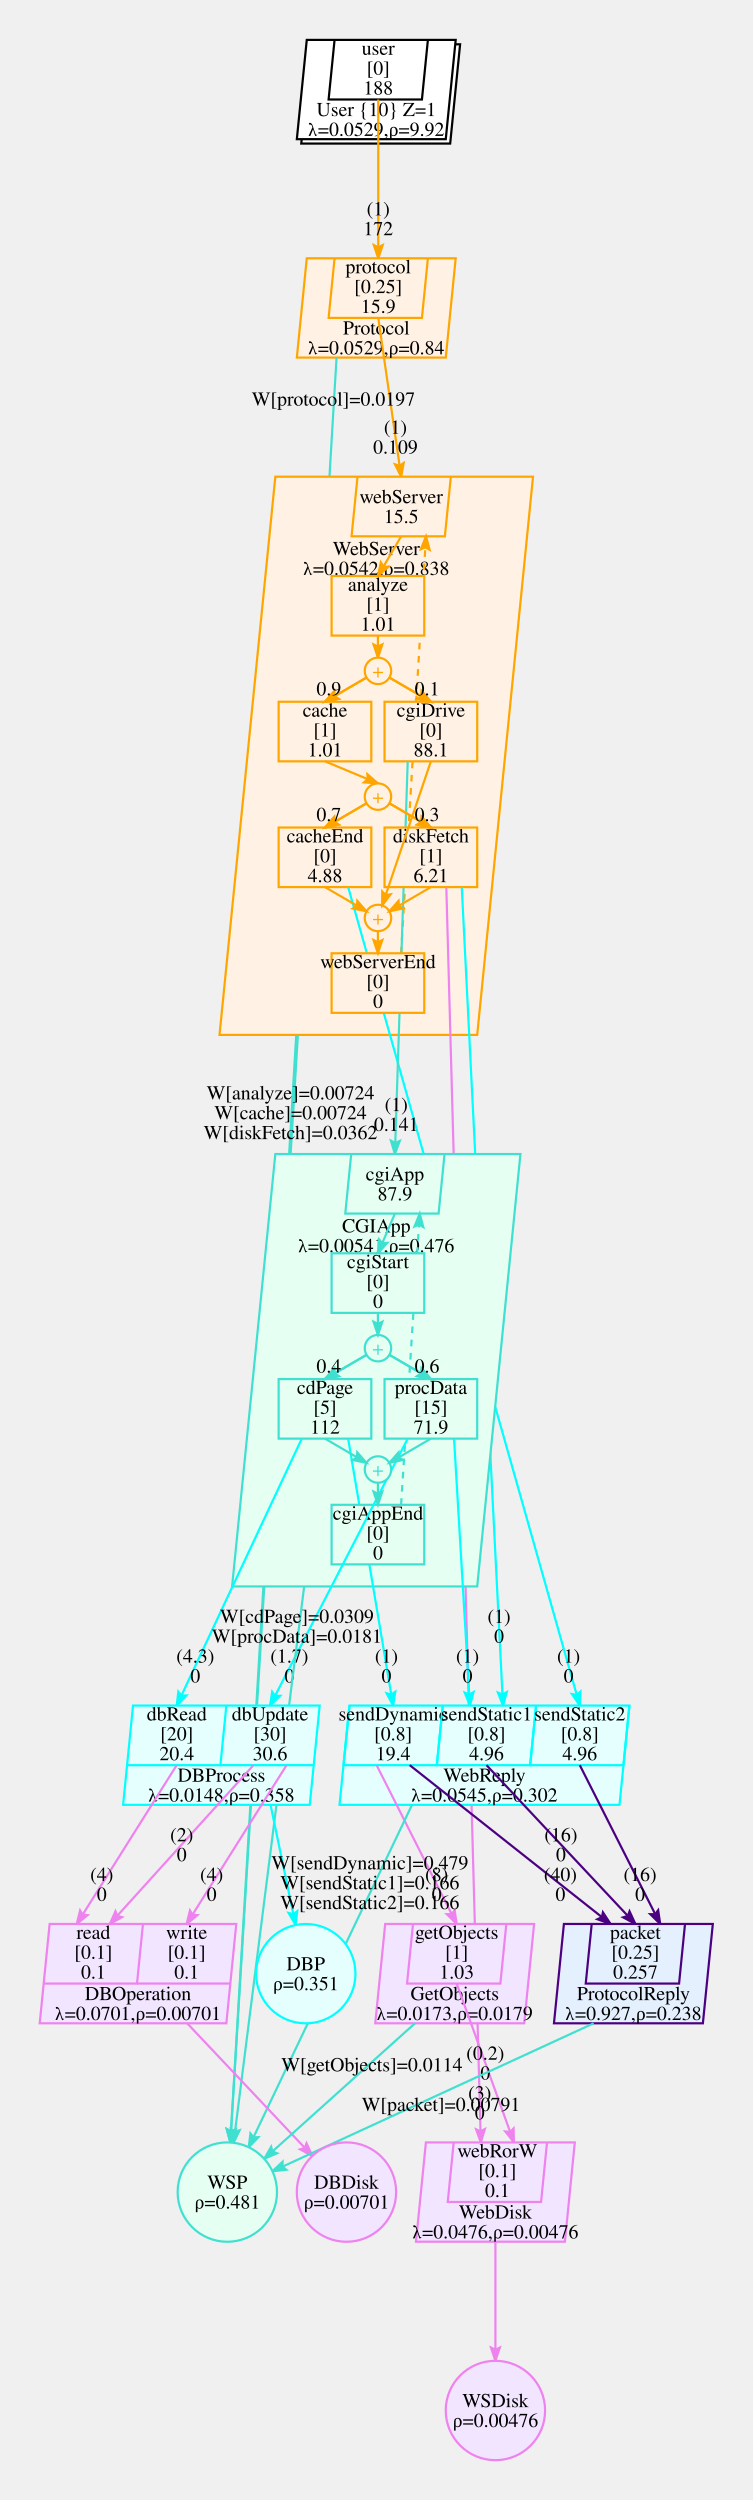
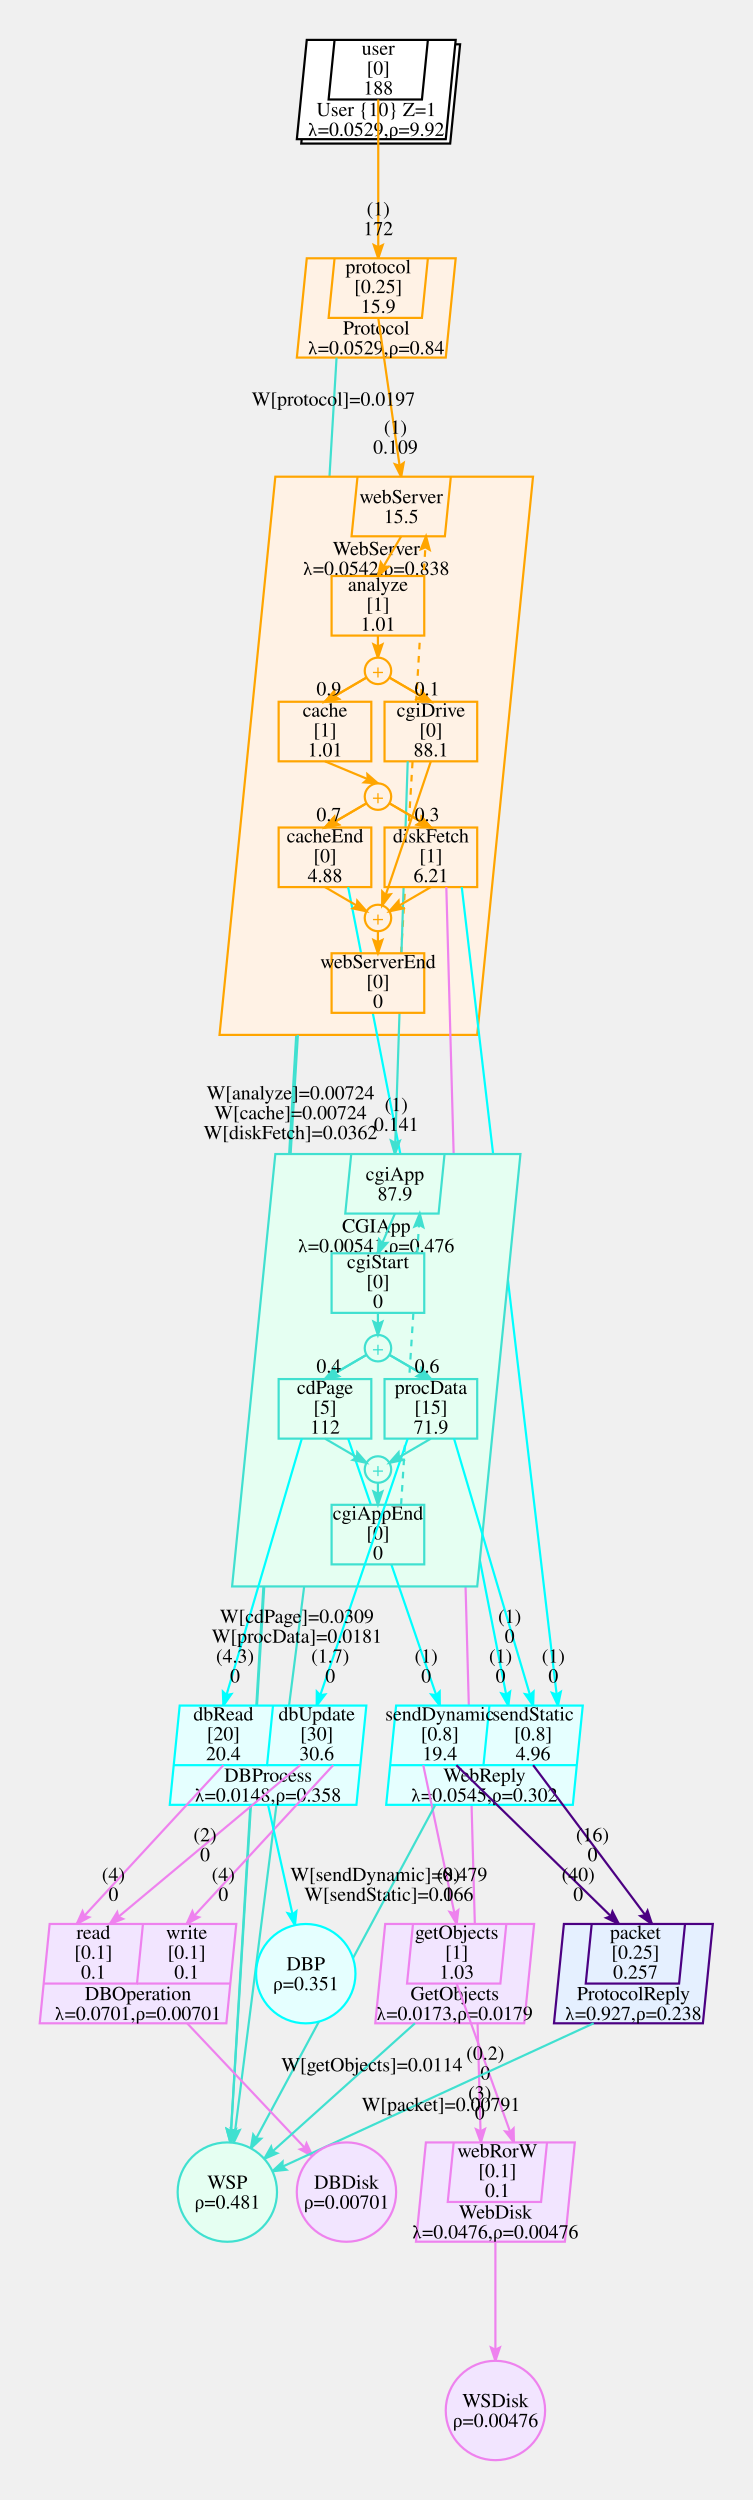
<svg xmlns="http://www.w3.org/2000/svg" width="4.737in" height="15.736in" viewBox="0 0 8528 28325">
  <polygon fill="#ffffff" stroke="black" stroke-width="25" points="3526.25,500 5213.75,500 5101.25,1625 3413.75,1625 " />
  <polygon fill="#ffffff" stroke="black" stroke-width="25" points="3476.25,450 5163.75,450 5051.25,1575 3363.75,1575 " />
  <text x="4264" y="1538" font-family="Times" font-style="Roman" font-size="225" fill="black" text-anchor="middle">λ=0.0529,ρ=9.92</text>
  <text x="4264" y="1313" font-family="Times" font-style="Roman" font-size="225" fill="black" text-anchor="middle">User {10} Z=1</text>
  <polyline stroke="black" stroke-width="25" fill="none" points="3791.25,450 3723.75,1125 4781.25,1125 4848.75,450 " />
  <text x="4286" y="1069" font-family="Times" font-style="Roman" font-size="225" fill="black" text-anchor="middle">188</text>
  <text x="4286" y="844" font-family="Times" font-style="Roman" font-size="225" fill="black" text-anchor="middle">[0]</text>
  <text x="4286" y="619" font-family="Times" font-style="Roman" font-size="225" fill="black" text-anchor="middle">user</text>
  <line x1="4286.25" y1="1125" x2="4286.25" y2="2925" stroke="Orange" stroke-width="25" />
  <polygon fill="Orange" stroke="Orange" stroke-width="25" points="4286.25,2925 4336.25,2775 4286.25,2800 4236.25,2775 " />
  <text x="4286" y="2663" font-family="Times" font-style="Roman" font-size="225" fill="black" text-anchor="middle">172</text>
  <text x="4286" y="2438" font-family="Times" font-style="Roman" font-size="225" fill="black" text-anchor="middle">(1)</text>
  <polygon fill="#fff2e5" stroke="Orange" stroke-width="25" points="3476.25,2925 5163.75,2925 5051.25,4050 3363.75,4050 " />
  <text x="4264" y="4013" font-family="Times" font-style="Roman" font-size="225" fill="black" text-anchor="middle">λ=0.0529,ρ=0.84</text>
  <text x="4264" y="3788" font-family="Times" font-style="Roman" font-size="225" fill="black" text-anchor="middle">Protocol</text>
  <polyline stroke="Orange" stroke-width="25" fill="none" points="3791.25,2925 3723.75,3600 4781.25,3600 4848.75,2925 " />
  <text x="4286" y="3544" font-family="Times" font-style="Roman" font-size="225" fill="black" text-anchor="middle">15.9</text>
  <text x="4286" y="3319" font-family="Times" font-style="Roman" font-size="225" fill="black" text-anchor="middle">[0.25]</text>
  <text x="4286" y="3094" font-family="Times" font-style="Roman" font-size="225" fill="black" text-anchor="middle">protocol</text>
  <line x1="4286.25" y1="3600" x2="4546.25" y2="5400" stroke="Orange" stroke-width="25" />
  <polygon fill="Orange" stroke="Orange" stroke-width="25" points="4546.25,5400 4574.29,5244.39 4528.38,5276.28 4475.32,5258.69 " />
  <text x="4481" y="5138" font-family="Times" font-style="Roman" font-size="225" fill="black" text-anchor="middle">0.109</text>
  <text x="4481" y="4913" font-family="Times" font-style="Roman" font-size="225" fill="black" text-anchor="middle">(1)</text>
  <line x1="3813.75" y1="4050" x2="2609.68" y2="24276" stroke="Turquoise" stroke-width="25" />
  <polygon fill="Turquoise" stroke="Turquoise" stroke-width="25" points="2609.68,24276 2668.5,24129.2 2617.11,24151.2 2568.68,24123.3 " />
  <text x="3778" y="4594" font-family="Times" font-style="Roman" font-size="225" fill="black" text-anchor="middle">W[protocol]=0.0197</text>
  <polygon fill="#fff2e5" stroke="Orange" stroke-width="25" points="3120,5400 6040,5400 5407.5,11725 2487.5,11725 " />
  <text x="4264" y="6513" font-family="Times" font-style="Roman" font-size="225" fill="black" text-anchor="middle">λ=0.0542,ρ=0.838</text>
  <text x="4264" y="6288" font-family="Times" font-style="Roman" font-size="225" fill="black" text-anchor="middle">WebServer</text>
  <polyline stroke="Orange" stroke-width="25" fill="none" points="4051.25,5400 3983.75,6075 5041.25,6075 5108.75,5400 " />
  <text x="4546" y="5925" font-family="Times" font-style="Roman" font-size="225" fill="black" text-anchor="middle">15.5</text>
  <text x="4546" y="5700" font-family="Times" font-style="Roman" font-size="225" fill="black" text-anchor="middle">webServer</text>
  <line x1="4546.25" y1="6075" x2="4282.5" y2="6525" stroke="Orange" stroke-width="25" />
  <polygon fill="Orange" stroke="Orange" stroke-width="25" points="4282.5,6525 4401.49,6420.87 4345.71,6417.16 4315.21,6370.31 " />
  <line x1="4545" y1="10800" x2="4827.5" y2="6075" stroke-dasharray="75" stroke="Orange" stroke-width="25" />
  <polygon fill="Orange" stroke="Orange" stroke-width="25" points="4827.5,6075 4768.64,6221.75 4820.04,6199.78 4868.46,6227.72 " />
  <polygon fill="#fff2e5" stroke="Orange" stroke-width="25" points="3757.5,7200 3757.5,6525 4807.5,6525 4807.5,7200 3757.5,7200 " />
  <text x="4283" y="7144" font-family="Times" font-style="Roman" font-size="225" fill="black" text-anchor="middle">1.01</text>
  <text x="4283" y="6919" font-family="Times" font-style="Roman" font-size="225" fill="black" text-anchor="middle">[1]</text>
  <text x="4283" y="6694" font-family="Times" font-style="Roman" font-size="225" fill="black" text-anchor="middle">analyze</text>
  <polygon fill="#fff2e5" stroke="Orange" stroke-width="25" points="3157.5,8625 3157.5,7950 4207.5,7950 4207.5,8625 3157.5,8625 " />
  <text x="3683" y="8569" font-family="Times" font-style="Roman" font-size="225" fill="black" text-anchor="middle">1.01</text>
  <text x="3683" y="8344" font-family="Times" font-style="Roman" font-size="225" fill="black" text-anchor="middle">[1]</text>
  <text x="3683" y="8119" font-family="Times" font-style="Roman" font-size="225" fill="black" text-anchor="middle">cache</text>
  <polygon fill="#fff2e5" stroke="Orange" stroke-width="25" points="3157.5,10050 3157.5,9375 4207.5,9375 4207.5,10050 3157.5,10050 " />
-   <line x1="3945" y1="10050" x2="6570" y2="19325" stroke="Cyan" stroke-width="25" />
-   <polygon fill="Cyan" stroke="Cyan" stroke-width="25" points="6570,19325 6577.26,19167.1 6535.96,19204.7 6481.04,19194.3 " />
-   <text x="6443" y="19063" font-family="Times" font-style="Roman" font-size="225" fill="black" text-anchor="middle">0</text>
-   <text x="6443" y="18838" font-family="Times" font-style="Roman" font-size="225" fill="black" text-anchor="middle">(1)</text>
+   <line x1="3945" y1="10050" x2="5760" y2="19325" stroke="Cyan" stroke-width="25" />
+   <polygon fill="Cyan" stroke="Cyan" stroke-width="25" points="5760,19325 5780.26,19168.2 5735.99,19202.3 5682.12,19187.4 " />
+   <text x="5672" y="19063" font-family="Times" font-style="Roman" font-size="225" fill="black" text-anchor="middle">0</text>
+   <text x="5672" y="18838" font-family="Times" font-style="Roman" font-size="225" fill="black" text-anchor="middle">(1)</text>
  <text x="3683" y="9994" font-family="Times" font-style="Roman" font-size="225" fill="black" text-anchor="middle">4.88</text>
  <text x="3683" y="9769" font-family="Times" font-style="Roman" font-size="225" fill="black" text-anchor="middle">[0]</text>
  <text x="3683" y="9544" font-family="Times" font-style="Roman" font-size="225" fill="black" text-anchor="middle">cacheEnd</text>
  <polygon fill="#fff2e5" stroke="Orange" stroke-width="25" points="4357.5,8625 4357.5,7950 5407.5,7950 5407.5,8625 4357.5,8625 " />
  <line x1="4620" y1="8625" x2="4475" y2="13075" stroke="Turquoise" stroke-width="25" />
  <polygon fill="Turquoise" stroke="Turquoise" stroke-width="25" points="4475,13075 4529.86,12926.7 4479.07,12950.1 4429.91,12923.5 " />
  <text x="4490" y="12813" font-family="Times" font-style="Roman" font-size="225" fill="black" text-anchor="middle">0.141</text>
  <text x="4490" y="12588" font-family="Times" font-style="Roman" font-size="225" fill="black" text-anchor="middle">(1)</text>
  <text x="4883" y="8569" font-family="Times" font-style="Roman" font-size="225" fill="black" text-anchor="middle">88.1</text>
  <text x="4883" y="8344" font-family="Times" font-style="Roman" font-size="225" fill="black" text-anchor="middle">[0]</text>
  <text x="4883" y="8119" font-family="Times" font-style="Roman" font-size="225" fill="black" text-anchor="middle">cgiDrive</text>
  <polygon fill="#fff2e5" stroke="Orange" stroke-width="25" points="4357.5,10050 4357.5,9375 5407.5,9375 5407.5,10050 4357.5,10050 " />
  <line x1="5057.5" y1="10050" x2="5448.75" y2="24275" stroke="Violet" stroke-width="25" />
  <polygon fill="Violet" stroke="Violet" stroke-width="25" points="5448.75,24275 5494.61,24123.7 5445.31,24150 5394.64,24126.4 " />
  <text x="5436" y="24013" font-family="Times" font-style="Roman" font-size="225" fill="black" text-anchor="middle">0</text>
  <text x="5436" y="23788" font-family="Times" font-style="Roman" font-size="225" fill="black" text-anchor="middle">(3)</text>
-   <line x1="5232.5" y1="10050" x2="5700" y2="19325" stroke="Cyan" stroke-width="25" />
-   <polygon fill="Cyan" stroke="Cyan" stroke-width="25" points="5700,19325 5742.39,19172.7 5693.71,19200.2 5642.51,19177.7 " />
-   <text x="5655" y="18613" font-family="Times" font-style="Roman" font-size="225" fill="black" text-anchor="middle">0</text>
-   <text x="5655" y="18388" font-family="Times" font-style="Roman" font-size="225" fill="black" text-anchor="middle">(1)</text>
+   <line x1="5232.5" y1="10050" x2="6322.5" y2="19325" stroke="Cyan" stroke-width="25" />
+   <polygon fill="Cyan" stroke="Cyan" stroke-width="25" points="6322.5,19325 6354.65,19170.2 6307.91,19200.9 6255.33,19181.9 " />
+   <text x="6270" y="19063" font-family="Times" font-style="Roman" font-size="225" fill="black" text-anchor="middle">0</text>
+   <text x="6270" y="18838" font-family="Times" font-style="Roman" font-size="225" fill="black" text-anchor="middle">(1)</text>
  <text x="4883" y="9994" font-family="Times" font-style="Roman" font-size="225" fill="black" text-anchor="middle">6.21</text>
  <text x="4883" y="9769" font-family="Times" font-style="Roman" font-size="225" fill="black" text-anchor="middle">[1]</text>
  <text x="4883" y="9544" font-family="Times" font-style="Roman" font-size="225" fill="black" text-anchor="middle">diskFetch</text>
  <polygon fill="#fff2e5" stroke="Orange" stroke-width="25" points="3757.5,11475 3757.5,10800 4807.5,10800 4807.5,11475 3757.5,11475 " />
  <text x="4283" y="11419" font-family="Times" font-style="Roman" font-size="225" fill="black" text-anchor="middle">0</text>
  <text x="4283" y="11194" font-family="Times" font-style="Roman" font-size="225" fill="black" text-anchor="middle">[0]</text>
  <text x="4283" y="10969" font-family="Times" font-style="Roman" font-size="225" fill="black" text-anchor="middle">webServerEnd</text>
  <line x1="4282.5" y1="7200" x2="4282.5" y2="7450" stroke="Orange" stroke-width="25" />
  <polygon fill="Orange" stroke="Orange" stroke-width="25" points="4282.5,7450 4332.5,7300 4282.5,7325 4232.5,7300 " />
  <line x1="3682.5" y1="8625" x2="4282.5" y2="8875" stroke="Orange" stroke-width="25" />
  <polygon fill="Orange" stroke="Orange" stroke-width="25" points="4282.5,8875 4163.27,8771.15 4167.12,8826.92 4124.81,8863.46 " />
  <circle cx="4283" cy="7600" r="150" fill="#fff2e5" stroke="Orange" stroke-width="25" />
  <text x="4283" y="7675" font-family="Times" font-style="Roman" font-size="225" fill="Orange" text-anchor="middle">+</text>
  <line x1="4152.93" y1="7675.58" x2="3682.5" y2="7950" stroke="Orange" stroke-width="25" />
  <polygon fill="Orange" stroke="Orange" stroke-width="25" points="3682.5,7950 3837.26,7917.61 3790.47,7887.02 3786.87,7831.23 " />
  <line x1="4412.07" y1="7675.58" x2="4882.5" y2="7950" stroke="Orange" stroke-width="25" />
  <polygon fill="Orange" stroke="Orange" stroke-width="25" points="4882.5,7950 4778.13,7831.23 4774.53,7887.02 4727.74,7917.61 " />
  <line x1="4152.93" y1="7675.58" x2="3682.5" y2="7950" stroke="Orange" stroke-width="25" />
  <polygon fill="Orange" stroke="Orange" stroke-width="25" points="3682.5,7950 3837.26,7917.61 3790.47,7887.02 3786.87,7831.23 " />
  <line x1="4412.07" y1="7675.58" x2="4882.5" y2="7950" stroke="Orange" stroke-width="25" />
  <polygon fill="Orange" stroke="Orange" stroke-width="25" points="4882.5,7950 4778.13,7831.23 4774.53,7887.02 4727.74,7917.61 " />
  <text x="3726" y="7877" font-family="Times" font-style="Roman" font-size="225" fill="black" text-anchor="middle">0.9</text>
  <text x="4839" y="7877" font-family="Times" font-style="Roman" font-size="225" fill="black" text-anchor="middle">0.1</text>
  <circle cx="4283" cy="10400" r="150" fill="#fff2e5" stroke="Orange" stroke-width="25" />
  <text x="4283" y="10475" font-family="Times" font-style="Roman" font-size="225" fill="Orange" text-anchor="middle">+</text>
  <line x1="3682.5" y1="10050" x2="4152.93" y2="10324.4" stroke="Orange" stroke-width="25" />
  <polygon fill="Orange" stroke="Orange" stroke-width="25" points="4152.93,10324.4 4048.56,10205.6 4044.96,10261.4 3998.17,10292 " />
  <line x1="4882.5" y1="8625" x2="4330.53" y2="10257.9" stroke="Orange" stroke-width="25" />
  <polygon fill="Orange" stroke="Orange" stroke-width="25" points="4330.53,10257.9 4425.94,10131.8 4370.56,10139.5 4331.2,10099.8 " />
  <line x1="4882.5" y1="10050" x2="4412.07" y2="10324.4" stroke="Orange" stroke-width="25" />
  <polygon fill="Orange" stroke="Orange" stroke-width="25" points="4412.07,10324.4 4566.83,10292 4520.04,10261.4 4516.44,10205.6 " />
  <circle cx="4283" cy="9025" r="150" fill="#fff2e5" stroke="Orange" stroke-width="25" />
  <text x="4283" y="9100" font-family="Times" font-style="Roman" font-size="225" fill="Orange" text-anchor="middle">+</text>
  <line x1="4152.93" y1="9100.58" x2="3682.5" y2="9375" stroke="Orange" stroke-width="25" />
  <polygon fill="Orange" stroke="Orange" stroke-width="25" points="3682.5,9375 3837.26,9342.61 3790.47,9312.02 3786.87,9256.23 " />
  <line x1="4412.07" y1="9100.58" x2="4882.5" y2="9375" stroke="Orange" stroke-width="25" />
  <polygon fill="Orange" stroke="Orange" stroke-width="25" points="4882.5,9375 4778.13,9256.23 4774.53,9312.02 4727.74,9342.61 " />
  <line x1="4152.93" y1="9100.58" x2="3682.5" y2="9375" stroke="Orange" stroke-width="25" />
  <polygon fill="Orange" stroke="Orange" stroke-width="25" points="3682.5,9375 3837.26,9342.61 3790.47,9312.02 3786.87,9256.23 " />
  <line x1="4412.07" y1="9100.58" x2="4882.5" y2="9375" stroke="Orange" stroke-width="25" />
  <polygon fill="Orange" stroke="Orange" stroke-width="25" points="4882.5,9375 4778.13,9256.23 4774.53,9312.02 4727.74,9342.61 " />
  <text x="3726" y="9302" font-family="Times" font-style="Roman" font-size="225" fill="black" text-anchor="middle">0.7</text>
  <text x="4839" y="9302" font-family="Times" font-style="Roman" font-size="225" fill="black" text-anchor="middle">0.3</text>
  <line x1="4282.5" y1="10550" x2="4282.5" y2="10800" stroke="Orange" stroke-width="25" />
  <polygon fill="Orange" stroke="Orange" stroke-width="25" points="4282.5,10800 4332.5,10650 4282.5,10675 4232.5,10650 " />
  <line x1="3375.62" y1="11725" x2="2610.48" y2="24276" stroke="Turquoise" stroke-width="25" />
  <polygon fill="Turquoise" stroke="Turquoise" stroke-width="25" points="2610.48,24276 2669.51,24129.4 2618.08,24151.3 2569.7,24123.3 " />
  <text x="3292" y="12906" font-family="Times" font-style="Roman" font-size="225" fill="black" text-anchor="middle">W[diskFetch]=0.0362</text>
  <text x="3292" y="12681" font-family="Times" font-style="Roman" font-size="225" fill="black" text-anchor="middle">W[cache]=0.00724</text>
  <text x="3292" y="12456" font-family="Times" font-style="Roman" font-size="225" fill="black" text-anchor="middle">W[analyze]=0.00724</text>
  <polygon fill="#e5fff2" stroke="Turquoise" stroke-width="25" points="3120,13075 5897.5,13075 5407.5,17975 2630,17975 " />
  <text x="4264" y="14188" font-family="Times" font-style="Roman" font-size="225" fill="black" text-anchor="middle">λ=0.00541,ρ=0.476</text>
  <text x="4264" y="13963" font-family="Times" font-style="Roman" font-size="225" fill="black" text-anchor="middle">CGIApp</text>
  <polyline stroke="Turquoise" stroke-width="25" fill="none" points="3980,13075 3912.5,13750 4970,13750 5037.5,13075 " />
  <text x="4475" y="13600" font-family="Times" font-style="Roman" font-size="225" fill="black" text-anchor="middle">87.9</text>
  <text x="4475" y="13375" font-family="Times" font-style="Roman" font-size="225" fill="black" text-anchor="middle">cgiApp</text>
  <line x1="4475" y1="13750" x2="4282.5" y2="14200" stroke="Turquoise" stroke-width="25" />
  <polygon fill="Turquoise" stroke="Turquoise" stroke-width="25" points="4282.5,14200 4387.47,14081.8 4331.66,14085.1 4295.52,14042.4 " />
  <line x1="4545" y1="17050" x2="4756.25" y2="13750" stroke-dasharray="75" stroke="Turquoise" stroke-width="25" />
  <polygon fill="Turquoise" stroke="Turquoise" stroke-width="25" points="4756.25,13750 4696.77,13896.5 4748.26,13874.7 4796.57,13902.9 " />
  <polygon fill="#e5fff2" stroke="Turquoise" stroke-width="25" points="3157.5,16300 3157.5,15625 4207.5,15625 4207.5,16300 3157.5,16300 " />
-   <line x1="3420" y1="16300" x2="2002.5" y2="19325" stroke="Cyan" stroke-width="25" />
-   <polygon fill="Cyan" stroke="Cyan" stroke-width="25" points="2002.5,19325 2111.42,19210.4 2055.54,19211.8 2020.87,19168 " />
-   <text x="2213" y="19063" font-family="Times" font-style="Roman" font-size="225" fill="black" text-anchor="middle">0</text>
-   <text x="2213" y="18838" font-family="Times" font-style="Roman" font-size="225" fill="black" text-anchor="middle">(4.3)</text>
-   <line x1="3945" y1="16300" x2="4455" y2="19325" stroke="Cyan" stroke-width="25" />
-   <polygon fill="Cyan" stroke="Cyan" stroke-width="25" points="4455,19325 4479.37,19168.8 4434.22,19201.7 4380.76,19185.4 " />
-   <text x="4379" y="19063" font-family="Times" font-style="Roman" font-size="225" fill="black" text-anchor="middle">0</text>
-   <text x="4379" y="18838" font-family="Times" font-style="Roman" font-size="225" fill="black" text-anchor="middle">(1)</text>
+   <line x1="3420" y1="16300" x2="2531.25" y2="19325" stroke="Cyan" stroke-width="25" />
+   <polygon fill="Cyan" stroke="Cyan" stroke-width="25" points="2531.25,19325 2621.51,19195.2 2566.49,19205.1 2525.56,19167 " />
+   <text x="2663" y="19063" font-family="Times" font-style="Roman" font-size="225" fill="black" text-anchor="middle">0</text>
+   <text x="2663" y="18838" font-family="Times" font-style="Roman" font-size="225" fill="black" text-anchor="middle">(4.3)</text>
+   <line x1="3945" y1="16300" x2="4983.75" y2="19325" stroke="Cyan" stroke-width="25" />
+   <polygon fill="Cyan" stroke="Cyan" stroke-width="25" points="4983.75,19325 4982.32,19166.9 4943.15,19206.8 4887.74,19199.4 " />
+   <text x="4829" y="19063" font-family="Times" font-style="Roman" font-size="225" fill="black" text-anchor="middle">0</text>
+   <text x="4829" y="18838" font-family="Times" font-style="Roman" font-size="225" fill="black" text-anchor="middle">(1)</text>
  <text x="3683" y="16244" font-family="Times" font-style="Roman" font-size="225" fill="black" text-anchor="middle">112</text>
  <text x="3683" y="16019" font-family="Times" font-style="Roman" font-size="225" fill="black" text-anchor="middle">[5]</text>
  <text x="3683" y="15794" font-family="Times" font-style="Roman" font-size="225" fill="black" text-anchor="middle">cdPage</text>
  <polygon fill="#e5fff2" stroke="Turquoise" stroke-width="25" points="3757.5,17725 3757.5,17050 4807.5,17050 4807.5,17725 3757.5,17725 " />
  <text x="4283" y="17669" font-family="Times" font-style="Roman" font-size="225" fill="black" text-anchor="middle">0</text>
  <text x="4283" y="17444" font-family="Times" font-style="Roman" font-size="225" fill="black" text-anchor="middle">[0]</text>
  <text x="4283" y="17219" font-family="Times" font-style="Roman" font-size="225" fill="black" text-anchor="middle">cgiAppEnd</text>
  <polygon fill="#e5fff2" stroke="Turquoise" stroke-width="25" points="3757.5,14875 3757.5,14200 4807.5,14200 4807.5,14875 3757.5,14875 " />
  <text x="4283" y="14819" font-family="Times" font-style="Roman" font-size="225" fill="black" text-anchor="middle">0</text>
  <text x="4283" y="14594" font-family="Times" font-style="Roman" font-size="225" fill="black" text-anchor="middle">[0]</text>
  <text x="4283" y="14369" font-family="Times" font-style="Roman" font-size="225" fill="black" text-anchor="middle">cgiStart</text>
  <polygon fill="#e5fff2" stroke="Turquoise" stroke-width="25" points="4357.5,16300 4357.5,15625 5407.5,15625 5407.5,16300 4357.5,16300 " />
-   <line x1="4620" y1="16300" x2="3060" y2="19325" stroke="Cyan" stroke-width="25" />
-   <polygon fill="Cyan" stroke="Cyan" stroke-width="25" points="3060,19325 3173.19,19214.6 3117.29,19213.9 3084.31,19168.8 " />
-   <text x="3279" y="19063" font-family="Times" font-style="Roman" font-size="225" fill="black" text-anchor="middle">0</text>
-   <text x="3279" y="18838" font-family="Times" font-style="Roman" font-size="225" fill="black" text-anchor="middle">(1.7)</text>
-   <line x1="5145" y1="16300" x2="5325" y2="19325" stroke="Cyan" stroke-width="25" />
-   <polygon fill="Cyan" stroke="Cyan" stroke-width="25" points="5325,19325 5366,19172.3 5317.58,19200.2 5266.18,19178.2 " />
-   <text x="5298" y="19063" font-family="Times" font-style="Roman" font-size="225" fill="black" text-anchor="middle">0</text>
-   <text x="5298" y="18838" font-family="Times" font-style="Roman" font-size="225" fill="black" text-anchor="middle">(1)</text>
+   <line x1="4620" y1="16300" x2="3588.75" y2="19325" stroke="Cyan" stroke-width="25" />
+   <polygon fill="Cyan" stroke="Cyan" stroke-width="25" points="3588.75,19325 3684.48,19199.2 3629.08,19206.7 3589.83,19166.9 " />
+   <text x="3742" y="19063" font-family="Times" font-style="Roman" font-size="225" fill="black" text-anchor="middle">0</text>
+   <text x="3742" y="18838" font-family="Times" font-style="Roman" font-size="225" fill="black" text-anchor="middle">(1.7)</text>
+   <line x1="5145" y1="16300" x2="6041.25" y2="19325" stroke="Cyan" stroke-width="25" />
+   <polygon fill="Cyan" stroke="Cyan" stroke-width="25" points="6041.25,19325 6046.58,19167 6005.74,19205.1 5950.7,19195.4 " />
+   <text x="5775" y="18613" font-family="Times" font-style="Roman" font-size="225" fill="black" text-anchor="middle">0</text>
+   <text x="5775" y="18388" font-family="Times" font-style="Roman" font-size="225" fill="black" text-anchor="middle">(1)</text>
  <text x="4883" y="16244" font-family="Times" font-style="Roman" font-size="225" fill="black" text-anchor="middle">71.9</text>
  <text x="4883" y="16019" font-family="Times" font-style="Roman" font-size="225" fill="black" text-anchor="middle">[15]</text>
  <text x="4883" y="15794" font-family="Times" font-style="Roman" font-size="225" fill="black" text-anchor="middle">procData</text>
  <circle cx="4283" cy="16650" r="150" fill="#e5fff2" stroke="Turquoise" stroke-width="25" />
  <text x="4283" y="16725" font-family="Times" font-style="Roman" font-size="225" fill="Turquoise" text-anchor="middle">+</text>
  <line x1="3682.5" y1="16300" x2="4152.93" y2="16574.4" stroke="Turquoise" stroke-width="25" />
  <polygon fill="Turquoise" stroke="Turquoise" stroke-width="25" points="4152.93,16574.4 4048.56,16455.6 4044.96,16511.4 3998.17,16542 " />
  <line x1="4882.5" y1="16300" x2="4412.07" y2="16574.4" stroke="Turquoise" stroke-width="25" />
  <polygon fill="Turquoise" stroke="Turquoise" stroke-width="25" points="4412.07,16574.4 4566.83,16542 4520.04,16511.4 4516.44,16455.6 " />
  <circle cx="4283" cy="15275" r="150" fill="#e5fff2" stroke="Turquoise" stroke-width="25" />
  <text x="4283" y="15350" font-family="Times" font-style="Roman" font-size="225" fill="Turquoise" text-anchor="middle">+</text>
  <line x1="4152.93" y1="15350.6" x2="3682.5" y2="15625" stroke="Turquoise" stroke-width="25" />
  <polygon fill="Turquoise" stroke="Turquoise" stroke-width="25" points="3682.5,15625 3837.26,15592.6 3790.47,15562 3786.87,15506.2 " />
  <line x1="4412.07" y1="15350.6" x2="4882.5" y2="15625" stroke="Turquoise" stroke-width="25" />
  <polygon fill="Turquoise" stroke="Turquoise" stroke-width="25" points="4882.5,15625 4778.13,15506.2 4774.53,15562 4727.74,15592.6 " />
  <line x1="4152.93" y1="15350.6" x2="3682.5" y2="15625" stroke="Turquoise" stroke-width="25" />
  <polygon fill="Turquoise" stroke="Turquoise" stroke-width="25" points="3682.5,15625 3837.26,15592.6 3790.47,15562 3786.87,15506.2 " />
  <line x1="4412.07" y1="15350.6" x2="4882.5" y2="15625" stroke="Turquoise" stroke-width="25" />
  <polygon fill="Turquoise" stroke="Turquoise" stroke-width="25" points="4882.5,15625 4778.13,15506.2 4774.53,15562 4727.74,15592.6 " />
  <text x="3726" y="15552" font-family="Times" font-style="Roman" font-size="225" fill="black" text-anchor="middle">0.4</text>
  <text x="4839" y="15552" font-family="Times" font-style="Roman" font-size="225" fill="black" text-anchor="middle">0.6</text>
  <line x1="4282.5" y1="16800" x2="4282.5" y2="17050" stroke="Turquoise" stroke-width="25" />
  <polygon fill="Turquoise" stroke="Turquoise" stroke-width="25" points="4282.5,17050 4332.5,16900 4282.5,16925 4232.5,16900 " />
  <line x1="4282.5" y1="14875" x2="4282.5" y2="15125" stroke="Turquoise" stroke-width="25" />
  <polygon fill="Turquoise" stroke="Turquoise" stroke-width="25" points="4282.5,15125 4332.5,14975 4282.5,15000 4232.5,14975 " />
  <line x1="3446.88" y1="17975" x2="2647.05" y2="24279.5" stroke="Turquoise" stroke-width="25" />
  <polygon fill="Turquoise" stroke="Turquoise" stroke-width="25" points="2647.05,24279.5 2715.53,24137 2662.78,24155.5 2616.32,24124.4 " />
  <text x="3364" y="18613" font-family="Times" font-style="Roman" font-size="225" fill="black" text-anchor="middle">W[procData]=0.0181</text>
  <text x="3364" y="18388" font-family="Times" font-style="Roman" font-size="225" fill="black" text-anchor="middle">W[cdPage]=0.0309</text>
-   <polygon fill="#e5ffff" stroke="Cyan" stroke-width="25" points="1507.5,19325 3622.5,19325 3510,20450 1395,20450 " />
-   <text x="2509" y="20413" font-family="Times" font-style="Roman" font-size="225" fill="black" text-anchor="middle">λ=0.0148,ρ=0.358</text>
-   <text x="2509" y="20188" font-family="Times" font-style="Roman" font-size="225" fill="black" text-anchor="middle">DBProcess</text>
-   <polyline stroke="Cyan" stroke-width="25" fill="none" points="1440,20000 2497.5,20000 2565,19325 " />
-   <text x="2003" y="19944" font-family="Times" font-style="Roman" font-size="225" fill="black" text-anchor="middle">20.4</text>
-   <text x="2003" y="19719" font-family="Times" font-style="Roman" font-size="225" fill="black" text-anchor="middle">[20]</text>
-   <text x="2003" y="19494" font-family="Times" font-style="Roman" font-size="225" fill="black" text-anchor="middle">dbRead</text>
-   <line x1="2002.5" y1="20000" x2="870" y2="21800" stroke="Violet" stroke-width="25" />
-   <polygon fill="Violet" stroke="Violet" stroke-width="25" points="870,21800 992.2,21699.7 936.567,21694.2 907.559,21646.4 " />
-   <text x="1153" y="21538" font-family="Times" font-style="Roman" font-size="225" fill="black" text-anchor="middle">0</text>
-   <text x="1153" y="21313" font-family="Times" font-style="Roman" font-size="225" fill="black" text-anchor="middle">(4)</text>
-   <line x1="2497.5" y1="20000" x2="3555" y2="20000" stroke="Cyan" stroke-width="25" />
-   <text x="3060" y="19944" font-family="Times" font-style="Roman" font-size="225" fill="black" text-anchor="middle">30.6</text>
-   <text x="3060" y="19719" font-family="Times" font-style="Roman" font-size="225" fill="black" text-anchor="middle">[30]</text>
-   <text x="3060" y="19494" font-family="Times" font-style="Roman" font-size="225" fill="black" text-anchor="middle">dbUpdate</text>
-   <line x1="2872.5" y1="20000" x2="1245" y2="21800" stroke="Violet" stroke-width="25" />
-   <polygon fill="Violet" stroke="Violet" stroke-width="25" points="1245,21800 1382.69,21722.3 1328.83,21707.3 1308.51,21655.2 " />
-   <text x="2059" y="21088" font-family="Times" font-style="Roman" font-size="225" fill="black" text-anchor="middle">0</text>
-   <text x="2059" y="20863" font-family="Times" font-style="Roman" font-size="225" fill="black" text-anchor="middle">(2)</text>
-   <line x1="3247.5" y1="20000" x2="2115" y2="21800" stroke="Violet" stroke-width="25" />
-   <polygon fill="Violet" stroke="Violet" stroke-width="25" points="2115,21800 2237.2,21699.7 2181.57,21694.2 2152.56,21646.4 " />
-   <text x="2398" y="21538" font-family="Times" font-style="Roman" font-size="225" fill="black" text-anchor="middle">0</text>
-   <text x="2398" y="21313" font-family="Times" font-style="Roman" font-size="225" fill="black" text-anchor="middle">(4)</text>
-   <line x1="3065.62" y1="20450" x2="3350.02" y2="21811.9" stroke="Cyan" stroke-width="25" />
-   <polygon fill="Cyan" stroke="Cyan" stroke-width="25" points="3350.02,21811.9 3368.3,21654.8 3324.47,21689.5 3270.41,21675.3 " />
-   <polygon fill="#e5ffff" stroke="Cyan" stroke-width="25" points="3960,19325 7132.5,19325 7020,20450 3847.5,20450 " />
+   <polygon fill="#e5ffff" stroke="Cyan" stroke-width="25" points="2036.25,19325 4151.25,19325 4038.75,20450 1923.75,20450 " />
+   <text x="3038" y="20413" font-family="Times" font-style="Roman" font-size="225" fill="black" text-anchor="middle">λ=0.0148,ρ=0.358</text>
+   <text x="3038" y="20188" font-family="Times" font-style="Roman" font-size="225" fill="black" text-anchor="middle">DBProcess</text>
+   <polyline stroke="Cyan" stroke-width="25" fill="none" points="1968.75,20000 3026.25,20000 3093.75,19325 " />
+   <text x="2531" y="19944" font-family="Times" font-style="Roman" font-size="225" fill="black" text-anchor="middle">20.4</text>
+   <text x="2531" y="19719" font-family="Times" font-style="Roman" font-size="225" fill="black" text-anchor="middle">[20]</text>
+   <text x="2531" y="19494" font-family="Times" font-style="Roman" font-size="225" fill="black" text-anchor="middle">dbRead</text>
+   <line x1="2531.25" y1="20000" x2="870" y2="21800" stroke="Violet" stroke-width="25" />
+   <polygon fill="Violet" stroke="Violet" stroke-width="25" points="870,21800 1008.48,21723.7 954.777,21708.1 934.989,21655.9 " />
+   <text x="1285" y="21538" font-family="Times" font-style="Roman" font-size="225" fill="black" text-anchor="middle">0</text>
+   <text x="1285" y="21313" font-family="Times" font-style="Roman" font-size="225" fill="black" text-anchor="middle">(4)</text>
+   <line x1="3026.25" y1="20000" x2="4083.75" y2="20000" stroke="Cyan" stroke-width="25" />
+   <text x="3589" y="19944" font-family="Times" font-style="Roman" font-size="225" fill="black" text-anchor="middle">30.6</text>
+   <text x="3589" y="19719" font-family="Times" font-style="Roman" font-size="225" fill="black" text-anchor="middle">[30]</text>
+   <text x="3589" y="19494" font-family="Times" font-style="Roman" font-size="225" fill="black" text-anchor="middle">dbUpdate</text>
+   <line x1="3401.25" y1="20000" x2="1245" y2="21800" stroke="Violet" stroke-width="25" />
+   <polygon fill="Violet" stroke="Violet" stroke-width="25" points="1245,21800 1392.19,21742.3 1340.96,21719.9 1328.11,21665.5 " />
+   <text x="2323" y="21088" font-family="Times" font-style="Roman" font-size="225" fill="black" text-anchor="middle">0</text>
+   <text x="2323" y="20863" font-family="Times" font-style="Roman" font-size="225" fill="black" text-anchor="middle">(2)</text>
+   <line x1="3776.25" y1="20000" x2="2115" y2="21800" stroke="Violet" stroke-width="25" />
+   <polygon fill="Violet" stroke="Violet" stroke-width="25" points="2115,21800 2253.48,21723.7 2199.78,21708.1 2179.99,21655.9 " />
+   <text x="2530" y="21538" font-family="Times" font-style="Roman" font-size="225" fill="black" text-anchor="middle">0</text>
+   <text x="2530" y="21313" font-family="Times" font-style="Roman" font-size="225" fill="black" text-anchor="middle">(4)</text>
+   <line x1="3037.5" y1="20450" x2="3342.29" y2="21813.5" stroke="Cyan" stroke-width="25" />
+   <polygon fill="Cyan" stroke="Cyan" stroke-width="25" points="3342.29,21813.5 3358.37,21656.3 3315.02,21691.6 3260.78,21678.1 " />
+   <polygon fill="#e5ffff" stroke="Cyan" stroke-width="25" points="4488.75,19325 6603.75,19325 6491.25,20450 4376.25,20450 " />
  <text x="5490" y="20413" font-family="Times" font-style="Roman" font-size="225" fill="black" text-anchor="middle">λ=0.0545,ρ=0.302</text>
  <text x="5490" y="20188" font-family="Times" font-style="Roman" font-size="225" fill="black" text-anchor="middle">WebReply</text>
-   <polyline stroke="Cyan" stroke-width="25" fill="none" points="3960,19325 3892.5,20000 4950,20000 5017.5,19325 " />
-   <text x="4455" y="19944" font-family="Times" font-style="Roman" font-size="225" fill="black" text-anchor="middle">19.4</text>
-   <text x="4455" y="19719" font-family="Times" font-style="Roman" font-size="225" fill="black" text-anchor="middle">[0.8]</text>
-   <text x="4455" y="19494" font-family="Times" font-style="Roman" font-size="225" fill="black" text-anchor="middle">sendDynamic</text>
-   <line x1="4267.5" y1="20000" x2="5175" y2="21800" stroke="Violet" stroke-width="25" />
-   <polygon fill="Violet" stroke="Violet" stroke-width="25" points="5175,21800 5152.12,21643.6 5118.73,21688.4 5062.83,21688.6 " />
-   <text x="4948" y="21538" font-family="Times" font-style="Roman" font-size="225" fill="black" text-anchor="middle">0</text>
-   <text x="4948" y="21313" font-family="Times" font-style="Roman" font-size="225" fill="black" text-anchor="middle">(8)</text>
-   <line x1="4642.5" y1="20000" x2="6918.75" y2="21800" stroke="Indigo" stroke-width="25" />
-   <polygon fill="Indigo" stroke="Indigo" stroke-width="25" points="6918.75,21800 6832.11,21667.7 6820.7,21722.5 6770.08,21746.2 " />
-   <text x="6350" y="21538" font-family="Times" font-style="Roman" font-size="225" fill="black" text-anchor="middle">0</text>
-   <text x="6350" y="21313" font-family="Times" font-style="Roman" font-size="225" fill="black" text-anchor="middle">(40)</text>
-   <polyline stroke="Cyan" stroke-width="25" fill="none" points="5017.5,19325 4950,20000 6007.5,20000 6075,19325 " />
-   <text x="5513" y="19944" font-family="Times" font-style="Roman" font-size="225" fill="black" text-anchor="middle">4.96</text>
-   <text x="5513" y="19719" font-family="Times" font-style="Roman" font-size="225" fill="black" text-anchor="middle">[0.8]</text>
-   <text x="5513" y="19494" font-family="Times" font-style="Roman" font-size="225" fill="black" text-anchor="middle">sendStatic1</text>
-   <line x1="5512.5" y1="20000" x2="7200" y2="21800" stroke="Indigo" stroke-width="25" />
-   <polygon fill="Indigo" stroke="Indigo" stroke-width="25" points="7200,21800 7133.89,21656.4 7114.51,21708.8 7060.93,21724.8 " />
-   <text x="6356" y="21088" font-family="Times" font-style="Roman" font-size="225" fill="black" text-anchor="middle">0</text>
-   <text x="6356" y="20863" font-family="Times" font-style="Roman" font-size="225" fill="black" text-anchor="middle">(16)</text>
-   <polyline stroke="Cyan" stroke-width="25" fill="none" points="6075,19325 6007.5,20000 7065,20000 7132.5,19325 " />
-   <text x="6570" y="19944" font-family="Times" font-style="Roman" font-size="225" fill="black" text-anchor="middle">4.96</text>
-   <text x="6570" y="19719" font-family="Times" font-style="Roman" font-size="225" fill="black" text-anchor="middle">[0.8]</text>
-   <text x="6570" y="19494" font-family="Times" font-style="Roman" font-size="225" fill="black" text-anchor="middle">sendStatic2</text>
-   <line x1="6570" y1="20000" x2="7481.25" y2="21800" stroke="Indigo" stroke-width="25" />
-   <polygon fill="Indigo" stroke="Indigo" stroke-width="25" points="7481.25,21800 7458.11,21643.6 7424.79,21688.5 7368.89,21688.8 " />
-   <text x="7253" y="21538" font-family="Times" font-style="Roman" font-size="225" fill="black" text-anchor="middle">0</text>
-   <text x="7253" y="21313" font-family="Times" font-style="Roman" font-size="225" fill="black" text-anchor="middle">(16)</text>
-   <line x1="4668.75" y1="20450" x2="2818.39" y2="24329.8" stroke="Turquoise" stroke-width="25" />
-   <polygon fill="Turquoise" stroke="Turquoise" stroke-width="25" points="2818.39,24329.8 2928.09,24215.9 2872.2,24217 2837.83,24172.9 " />
-   <text x="4191" y="21631" font-family="Times" font-style="Roman" font-size="225" fill="black" text-anchor="middle">W[sendStatic2]=0.166</text>
-   <text x="4191" y="21406" font-family="Times" font-style="Roman" font-size="225" fill="black" text-anchor="middle">W[sendStatic1]=0.166</text>
-   <text x="4191" y="21181" font-family="Times" font-style="Roman" font-size="225" fill="black" text-anchor="middle">W[sendDynamic]=0.479</text>
+   <polyline stroke="Cyan" stroke-width="25" fill="none" points="4421.25,20000 5478.75,20000 5546.25,19325 " />
+   <text x="4984" y="19944" font-family="Times" font-style="Roman" font-size="225" fill="black" text-anchor="middle">19.4</text>
+   <text x="4984" y="19719" font-family="Times" font-style="Roman" font-size="225" fill="black" text-anchor="middle">[0.8]</text>
+   <text x="4984" y="19494" font-family="Times" font-style="Roman" font-size="225" fill="black" text-anchor="middle">sendDynamic</text>
+   <line x1="4796.25" y1="20000" x2="5175" y2="21800" stroke="Violet" stroke-width="25" />
+   <polygon fill="Violet" stroke="Violet" stroke-width="25" points="5175,21800 5193.04,21642.9 5149.26,21677.7 5095.19,21663.5 " />
+   <text x="5080" y="21538" font-family="Times" font-style="Roman" font-size="225" fill="black" text-anchor="middle">0</text>
+   <text x="5080" y="21313" font-family="Times" font-style="Roman" font-size="225" fill="black" text-anchor="middle">(8)</text>
+   <line x1="5171.25" y1="20000" x2="7012.5" y2="21800" stroke="Indigo" stroke-width="25" />
+   <polygon fill="Indigo" stroke="Indigo" stroke-width="25" points="7012.5,21800 6940.19,21659.4 6923.12,21712.6 6870.29,21730.9 " />
+   <text x="6552" y="21538" font-family="Times" font-style="Roman" font-size="225" fill="black" text-anchor="middle">0</text>
+   <text x="6552" y="21313" font-family="Times" font-style="Roman" font-size="225" fill="black" text-anchor="middle">(40)</text>
+   <line x1="5478.75" y1="20000" x2="6536.25" y2="20000" stroke="Cyan" stroke-width="25" />
+   <text x="6041" y="19944" font-family="Times" font-style="Roman" font-size="225" fill="black" text-anchor="middle">4.96</text>
+   <text x="6041" y="19719" font-family="Times" font-style="Roman" font-size="225" fill="black" text-anchor="middle">[0.8]</text>
+   <text x="6041" y="19494" font-family="Times" font-style="Roman" font-size="225" fill="black" text-anchor="middle">sendStatic</text>
+   <line x1="6041.25" y1="20000" x2="7387.5" y2="21800" stroke="Indigo" stroke-width="25" />
+   <polygon fill="Indigo" stroke="Indigo" stroke-width="25" points="7387.5,21800 7337.7,21649.9 7312.63,21699.9 7257.62,21709.8 " />
+   <text x="6714" y="21088" font-family="Times" font-style="Roman" font-size="225" fill="black" text-anchor="middle">0</text>
+   <text x="6714" y="20863" font-family="Times" font-style="Roman" font-size="225" fill="black" text-anchor="middle">(16)</text>
+   <line x1="4933.12" y1="20450" x2="2842.44" y2="24342" stroke="Turquoise" stroke-width="25" />
+   <polygon fill="Turquoise" stroke="Turquoise" stroke-width="25" points="2842.44,24342 2957.47,24233.5 2901.59,24231.9 2869.38,24186.2 " />
+   <text x="4406" y="21538" font-family="Times" font-style="Roman" font-size="225" fill="black" text-anchor="middle">W[sendStatic]=0.166</text>
+   <text x="4406" y="21313" font-family="Times" font-style="Roman" font-size="225" fill="black" text-anchor="middle">W[sendDynamic]=0.479</text>
  <polygon fill="#f2e5ff" stroke="Violet" stroke-width="25" points="562.5,21800 2677.5,21800 2565,22925 450,22925 " />
  <text x="1564" y="22888" font-family="Times" font-style="Roman" font-size="225" fill="black" text-anchor="middle">λ=0.0701,ρ=0.00701</text>
  <text x="1564" y="22663" font-family="Times" font-style="Roman" font-size="225" fill="black" text-anchor="middle">DBOperation</text>
  <polyline stroke="Violet" stroke-width="25" fill="none" points="495,22475 1552.5,22475 1620,21800 " />
  <text x="1058" y="22419" font-family="Times" font-style="Roman" font-size="225" fill="black" text-anchor="middle">0.1</text>
  <text x="1058" y="22194" font-family="Times" font-style="Roman" font-size="225" fill="black" text-anchor="middle">[0.1]</text>
  <text x="1058" y="21969" font-family="Times" font-style="Roman" font-size="225" fill="black" text-anchor="middle">read</text>
  <line x1="1552.5" y1="22475" x2="2610" y2="22475" stroke="Violet" stroke-width="25" />
  <text x="2115" y="22419" font-family="Times" font-style="Roman" font-size="225" fill="black" text-anchor="middle">0.1</text>
  <text x="2115" y="22194" font-family="Times" font-style="Roman" font-size="225" fill="black" text-anchor="middle">[0.1]</text>
  <text x="2115" y="21969" font-family="Times" font-style="Roman" font-size="225" fill="black" text-anchor="middle">write</text>
  <line x1="2120.62" y1="22925" x2="3540.09" y2="24428.5" stroke="Violet" stroke-width="25" />
  <polygon fill="Violet" stroke="Violet" stroke-width="25" points="3540.09,24428.5 3473.48,24285.1 3454.28,24337.6 3400.76,24353.7 " />
  <circle cx="3465" cy="22363" r="563" fill="#e5ffff" stroke="Cyan" stroke-width="25" />
  <text x="3465" y="22550" font-family="Times" font-style="Roman" font-size="225" fill="black" text-anchor="middle">ρ=0.351</text>
  <text x="3465" y="22325" font-family="Times" font-style="Roman" font-size="225" fill="black" text-anchor="middle">DBP</text>
  <polygon fill="#f2e5ff" stroke="Violet" stroke-width="25" points="4365,21800 6052.5,21800 5940,22925 4252.5,22925 " />
  <text x="5153" y="22888" font-family="Times" font-style="Roman" font-size="225" fill="black" text-anchor="middle">λ=0.0173,ρ=0.0179</text>
  <text x="5153" y="22663" font-family="Times" font-style="Roman" font-size="225" fill="black" text-anchor="middle">GetObjects</text>
  <polyline stroke="Violet" stroke-width="25" fill="none" points="4680,21800 4612.5,22475 5670,22475 5737.5,21800 " />
  <text x="5175" y="22419" font-family="Times" font-style="Roman" font-size="225" fill="black" text-anchor="middle">1.03</text>
  <text x="5175" y="22194" font-family="Times" font-style="Roman" font-size="225" fill="black" text-anchor="middle">[1]</text>
  <text x="5175" y="21969" font-family="Times" font-style="Roman" font-size="225" fill="black" text-anchor="middle">getObjects</text>
  <line x1="5175" y1="22475" x2="5823.75" y2="24275" stroke="Violet" stroke-width="25" />
  <polygon fill="Violet" stroke="Violet" stroke-width="25" points="5823.75,24275 5819.93,24116.9 5781.37,24157.4 5725.85,24150.8 " />
  <text x="5499" y="23563" font-family="Times" font-style="Roman" font-size="225" fill="black" text-anchor="middle">0</text>
  <text x="5499" y="23338" font-family="Times" font-style="Roman" font-size="225" fill="black" text-anchor="middle">(0.2)</text>
  <line x1="4702.5" y1="22925" x2="2994.46" y2="24461.3" stroke="Turquoise" stroke-width="25" />
  <polygon fill="Turquoise" stroke="Turquoise" stroke-width="25" points="2994.46,24461.3 3139.42,24398.2 3087.4,24377.7 3072.55,24323.8 " />
  <text x="4214" y="23469" font-family="Times" font-style="Roman" font-size="225" fill="black" text-anchor="middle">W[getObjects]=0.0114</text>
  <polygon fill="#e5f0ff" stroke="Indigo" stroke-width="25" points="6390,21800 8077.5,21800 7965,22925 6277.5,22925 " />
  <text x="7178" y="22888" font-family="Times" font-style="Roman" font-size="225" fill="black" text-anchor="middle">λ=0.927,ρ=0.238</text>
  <text x="7178" y="22663" font-family="Times" font-style="Roman" font-size="225" fill="black" text-anchor="middle">ProtocolReply</text>
  <polyline stroke="Indigo" stroke-width="25" fill="none" points="6705,21800 6637.5,22475 7695,22475 7762.5,21800 " />
  <text x="7200" y="22419" font-family="Times" font-style="Roman" font-size="225" fill="black" text-anchor="middle">0.257</text>
  <text x="7200" y="22194" font-family="Times" font-style="Roman" font-size="225" fill="black" text-anchor="middle">[0.25]</text>
  <text x="7200" y="21969" font-family="Times" font-style="Roman" font-size="225" fill="black" text-anchor="middle">packet</text>
  <line x1="6727.5" y1="22925" x2="3087.14" y2="24602.1" stroke="Turquoise" stroke-width="25" />
  <polygon fill="Turquoise" stroke="Turquoise" stroke-width="25" points="3087.14,24602.1 3244.3,24584.8 3200.67,24549.8 3202.45,24494 " />
  <text x="4997" y="23919" font-family="Times" font-style="Roman" font-size="225" fill="black" text-anchor="middle">W[packet]=0.00791</text>
  <circle cx="2576" cy="24838" r="563" fill="#e5fff2" stroke="Turquoise" stroke-width="25" />
  <text x="2576" y="25025" font-family="Times" font-style="Roman" font-size="225" fill="black" text-anchor="middle">ρ=0.481</text>
  <text x="2576" y="24800" font-family="Times" font-style="Roman" font-size="225" fill="black" text-anchor="middle">WSP</text>
  <circle cx="3926" cy="24838" r="563" fill="#f2e5ff" stroke="Violet" stroke-width="25" />
  <text x="3926" y="25025" font-family="Times" font-style="Roman" font-size="225" fill="black" text-anchor="middle">ρ=0.00701</text>
  <text x="3926" y="24800" font-family="Times" font-style="Roman" font-size="225" fill="black" text-anchor="middle">DBDisk</text>
  <polygon fill="#f2e5ff" stroke="Violet" stroke-width="25" points="4826.25,24275 6513.75,24275 6401.25,25400 4713.75,25400 " />
  <text x="5614" y="25363" font-family="Times" font-style="Roman" font-size="225" fill="black" text-anchor="middle">λ=0.0476,ρ=0.00476</text>
  <text x="5614" y="25138" font-family="Times" font-style="Roman" font-size="225" fill="black" text-anchor="middle">WebDisk</text>
  <polyline stroke="Violet" stroke-width="25" fill="none" points="5141.25,24275 5073.75,24950 6131.25,24950 6198.75,24275 " />
  <text x="5636" y="24894" font-family="Times" font-style="Roman" font-size="225" fill="black" text-anchor="middle">0.1</text>
  <text x="5636" y="24669" font-family="Times" font-style="Roman" font-size="225" fill="black" text-anchor="middle">[0.1]</text>
  <text x="5636" y="24444" font-family="Times" font-style="Roman" font-size="225" fill="black" text-anchor="middle">webRorW</text>
  <line x1="5613.75" y1="25400" x2="5613.75" y2="26750" stroke="Violet" stroke-width="25" />
  <polygon fill="Violet" stroke="Violet" stroke-width="25" points="5613.75,26750 5663.75,26600 5613.75,26625 5563.75,26600 " />
  <circle cx="5614" cy="27313" r="563" fill="#f2e5ff" stroke="Violet" stroke-width="25" />
  <text x="5614" y="27500" font-family="Times" font-style="Roman" font-size="225" fill="black" text-anchor="middle">ρ=0.00476</text>
  <text x="5614" y="27275" font-family="Times" font-style="Roman" font-size="225" fill="black" text-anchor="middle">WSDisk</text>
</svg>
